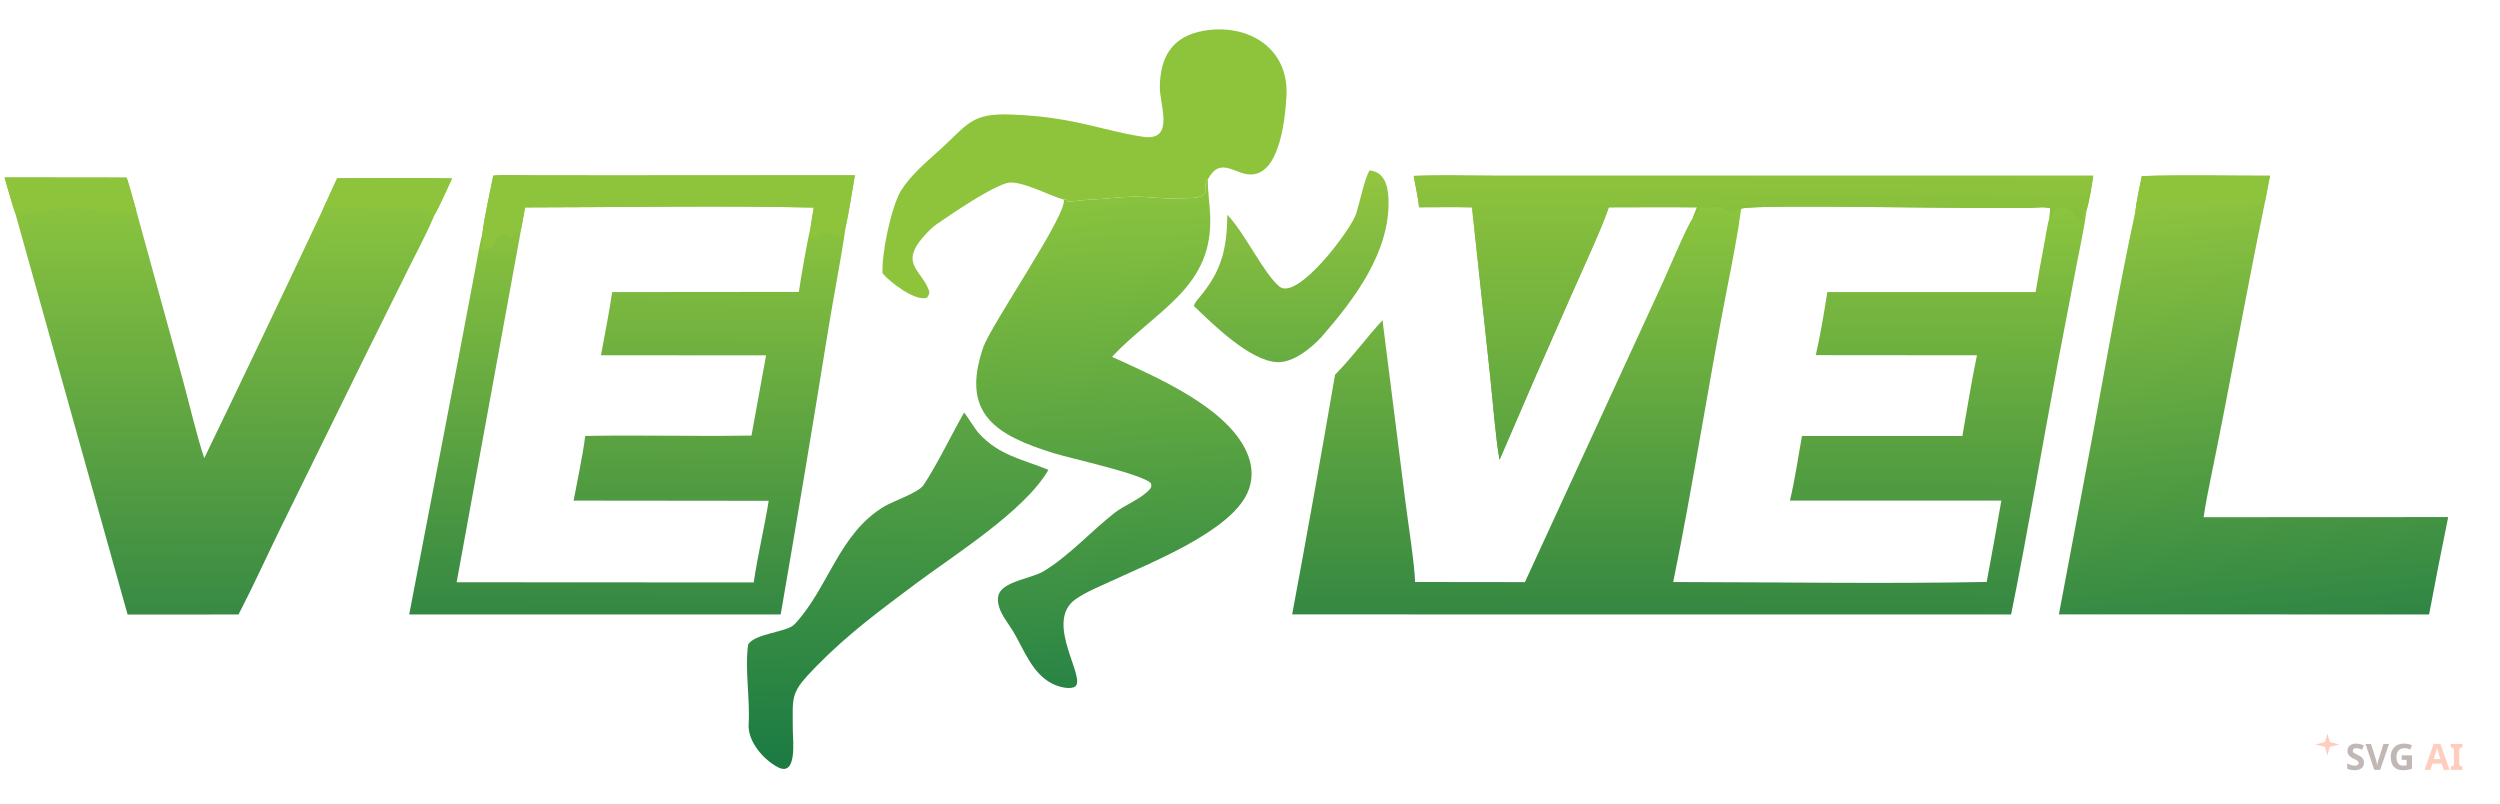
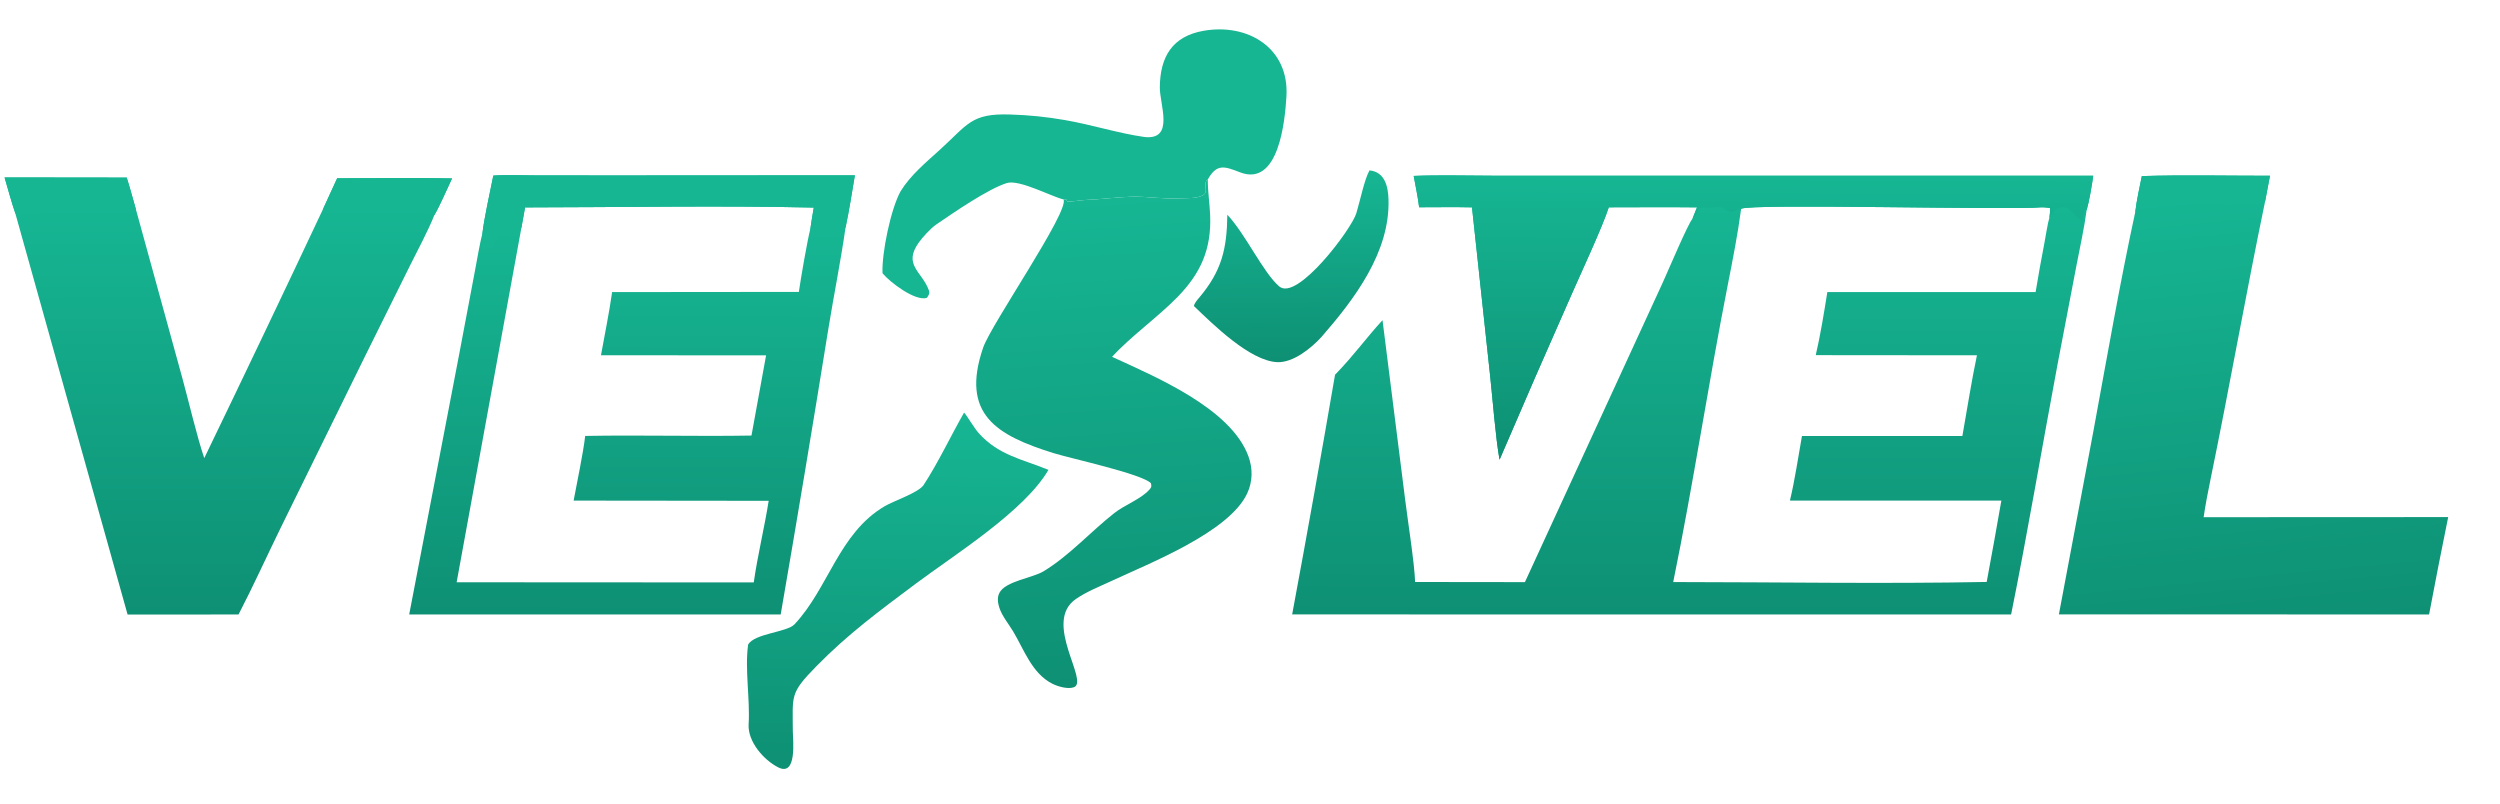
<svg xmlns="http://www.w3.org/2000/svg" version="1.1" style="display: block;" viewBox="0 0 2048 658" width="1792" height="576" preserveAspectRatio="none">
  <defs>
    <linearGradient id="Gradient1" gradientUnits="userSpaceOnUse" x1="1058.32" y1="293.924" x2="1056.93" y2="141.613">
-       <stop class="stop0" offset="0" stop-opacity="1" stop-color="rgb(104,173,65)" />
-       <stop class="stop1" offset="1" stop-opacity="1" stop-color="rgb(147,197,63)" />
+       <stop class="stop0" offset="0" stop-opacity="1" stop-color="rgb(14,144,116)" />
+       <stop class="stop1" offset="1" stop-opacity="1" stop-color="rgb(22,182,147)" />
    </linearGradient>
    <linearGradient id="Gradient2" gradientUnits="userSpaceOnUse" x1="731.591" y1="627.317" x2="735.662" y2="341.227">
-       <stop class="stop0" offset="0" stop-opacity="1" stop-color="rgb(27,123,67)" />
-       <stop class="stop1" offset="1" stop-opacity="1" stop-color="rgb(91,164,67)" />
+       <stop class="stop0" offset="0" stop-opacity="1" stop-color="rgb(14,144,116)" />
+       <stop class="stop1" offset="1" stop-opacity="1" stop-color="rgb(22,182,147)" />
    </linearGradient>
    <linearGradient id="Gradient3" gradientUnits="userSpaceOnUse" x1="899.01" y1="162.325" x2="925.684" y2="557.784">
-       <stop class="stop0" offset="0" stop-opacity="1" stop-color="rgb(137,195,62)" />
-       <stop class="stop1" offset="1" stop-opacity="1" stop-color="rgb(41,132,69)" />
+       <stop class="stop0" offset="0" stop-opacity="1" stop-color="rgb(22,182,147)" />
+       <stop class="stop1" offset="1" stop-opacity="1" stop-color="rgb(14,144,116)" />
    </linearGradient>
    <linearGradient id="Gradient4" gradientUnits="userSpaceOnUse" x1="1815.82" y1="159.262" x2="1850.46" y2="514.32">
-       <stop class="stop0" offset="0" stop-opacity="1" stop-color="rgb(142,196,63)" />
-       <stop class="stop1" offset="1" stop-opacity="1" stop-color="rgb(47,134,68)" />
+       <stop class="stop0" offset="0" stop-opacity="1" stop-color="rgb(22,182,147)" />
+       <stop class="stop1" offset="1" stop-opacity="1" stop-color="rgb(14,144,116)" />
    </linearGradient>
    <linearGradient id="Gradient5" gradientUnits="userSpaceOnUse" x1="183.987" y1="169.142" x2="184.529" y2="501.014">
-       <stop class="stop0" offset="0" stop-opacity="1" stop-color="rgb(138,195,62)" />
-       <stop class="stop1" offset="1" stop-opacity="1" stop-color="rgb(56,138,68)" />
+       <stop class="stop0" offset="0" stop-opacity="1" stop-color="rgb(22,182,147)" />
+       <stop class="stop1" offset="1" stop-opacity="1" stop-color="rgb(14,144,116)" />
    </linearGradient>
    <linearGradient id="Gradient6" gradientUnits="userSpaceOnUse" x1="513.752" y1="188.426" x2="512.266" y2="501.827">
-       <stop class="stop0" offset="0" stop-opacity="1" stop-color="rgb(138,194,62)" />
-       <stop class="stop1" offset="1" stop-opacity="1" stop-color="rgb(52,136,67)" />
+       <stop class="stop0" offset="0" stop-opacity="1" stop-color="rgb(22,182,147)" />
+       <stop class="stop1" offset="1" stop-opacity="1" stop-color="rgb(14,144,116)" />
    </linearGradient>
    <linearGradient id="Gradient7" gradientUnits="userSpaceOnUse" x1="1436.01" y1="143.96" x2="1435.14" y2="372.779">
-       <stop class="stop0" offset="0" stop-opacity="1" stop-color="rgb(142,195,60)" />
-       <stop class="stop1" offset="1" stop-opacity="1" stop-color="rgb(90,163,65)" />
+       <stop class="stop0" offset="0" stop-opacity="1" stop-color="rgb(22,182,147)" />
+       <stop class="stop1" offset="1" stop-opacity="1" stop-color="rgb(14,144,116)" />
    </linearGradient>
    <linearGradient id="Gradient8" gradientUnits="userSpaceOnUse" x1="1382.76" y1="501.47" x2="1383.25" y2="168.962">
-       <stop class="stop0" offset="0" stop-opacity="1" stop-color="rgb(53,136,66)" />
-       <stop class="stop1" offset="1" stop-opacity="1" stop-color="rgb(140,197,62)" />
+       <stop class="stop0" offset="0" stop-opacity="1" stop-color="rgb(14,144,116)" />
+       <stop class="stop1" offset="1" stop-opacity="1" stop-color="rgb(22,182,147)" />
    </linearGradient>
  </defs>
  <path transform="translate(0,0)" fill="url(#Gradient8)" d="M 1158.1 144.058 C 1178.73 143.175 1204.42 143.88 1225.53 143.898 L 1349.07 143.915 L 1714.77 143.91 C 1713.72 151.481 1711.51 164.887 1709.39 171.975 C 1707.6 185.768 1703.75 203.353 1701.06 217.295 L 1685.54 298.376 C 1672.84 365.973 1661.1 435.933 1647.5 503.172 L 1058.54 503.116 C 1070.71 437.784 1082.42 372.367 1093.66 306.87 C 1109.64 290.433 1118.9 277.003 1132.56 262.189 L 1151.16 409.595 C 1153.15 425.724 1158.82 461.661 1159.25 476.56 L 1249.21 476.67 L 1362.22 231.179 C 1365.6 223.902 1382.86 182.99 1386.4 179.265 L 1390.2 169.792 C 1366.23 169.521 1341.91 169.743 1317.92 169.756 C 1312.4 186.563 1295.53 222.665 1287.83 240.21 C 1267.75 285.501 1247.95 330.915 1228.43 376.451 C 1225.16 358.145 1222.8 327.088 1220.73 307.846 L 1205.86 169.782 C 1191.85 169.451 1176.63 169.721 1162.54 169.713 C 1161.82 162.789 1159.39 151.242 1158.1 144.058 z M 1627.5 476.526 C 1631.64 454.352 1635.64 432.155 1639.51 409.935 L 1466.31 409.885 C 1470.35 393.212 1473.09 374.097 1476.17 357.008 L 1607.58 357 C 1611.38 335.851 1615.1 311.675 1619.51 290.93 L 1487.46 290.816 C 1491.16 275.102 1494.4 255.299 1496.95 239.163 L 1667.57 239.162 C 1669.81 225.618 1672.23 212.105 1674.84 198.628 C 1675.6 194.545 1677.69 181.616 1678.84 178.357 C 1679.31 175.128 1679.45 173.65 1679.39 170.391 C 1677.85 170.017 1673.3 169.614 1671.93 169.766 C 1650.02 172.207 1433.37 166.45 1426.34 170.976 C 1423.69 191.205 1419.38 213.074 1415.41 233.208 C 1399.48 313.904 1387.2 396.135 1370.69 476.608 C 1455 476.658 1543.61 478.156 1627.5 476.526 z" />
  <path transform="translate(0,0)" fill="url(#Gradient7)" d="M 1158.1 144.058 C 1178.73 143.175 1204.42 143.88 1225.53 143.898 L 1349.07 143.915 L 1714.77 143.91 C 1713.72 151.481 1711.51 164.887 1709.39 171.975 L 1707.77 171.86 C 1706.76 175.255 1706.53 176.092 1706.43 179.607 L 1705.17 180.122 C 1698.21 177.13 1695.84 167.411 1687.4 170.131 C 1681.5 172.036 1681.53 175.217 1678.84 178.357 C 1679.31 175.128 1679.45 173.65 1679.39 170.391 C 1677.85 170.017 1673.3 169.614 1671.93 169.766 C 1650.02 172.207 1433.37 166.45 1426.34 170.976 C 1422.19 171.375 1422.07 173.226 1418.92 173.554 C 1415.93 173.864 1412.42 170.494 1409.7 169.628 C 1404.91 169.439 1397.46 170.003 1392.59 170.248 C 1390.75 173.903 1389.67 176.797 1386.4 179.265 L 1390.2 169.792 C 1366.23 169.521 1341.91 169.743 1317.92 169.756 C 1312.4 186.563 1295.53 222.665 1287.83 240.21 C 1267.75 285.501 1247.95 330.915 1228.43 376.451 C 1225.16 358.145 1222.8 327.088 1220.73 307.846 L 1205.86 169.782 C 1191.85 169.451 1176.63 169.721 1162.54 169.713 C 1161.82 162.789 1159.39 151.242 1158.1 144.058 z" />
  <path transform="translate(0,0)" fill="url(#Gradient6)" d="M 404.135 143.777 C 413.76 143.031 428.958 143.592 439.123 143.619 L 502.489 143.669 L 700.31 143.549 C 697.927 157.434 695.621 172.603 692.683 186.29 C 688.716 213.812 682.91 242.563 678.435 270.209 C 665.921 347.936 652.955 425.589 639.539 503.166 L 335.206 503.173 L 376.093 290.47 L 389.088 221.734 C 390.389 214.983 393.286 197.772 395.12 191.675 C 396.574 178.787 401.448 157.309 404.135 143.777 z M 430.135 169.829 L 427.119 186.53 L 374.079 476.783 L 617.474 476.92 C 620.611 454.908 626.183 432.223 629.712 410.086 L 469.916 409.913 C 472.756 394.506 477.626 371.968 479.388 356.962 C 524.642 356.114 570.375 357.45 615.615 356.65 L 627.578 290.971 L 492.316 290.905 C 495.303 274.411 499.145 255.593 501.451 239.175 L 654.42 239.029 C 656.009 228.034 661.183 197.74 663.935 186.908 C 664.733 181.243 665.643 175.594 666.664 169.965 C 590.042 168.189 507.218 169.77 430.135 169.829 z" />
-   <path transform="translate(0,0)" fill="rgb(141,196,59)" d="M 404.135 143.777 C 413.76 143.031 428.958 143.592 439.123 143.619 L 502.489 143.669 L 700.31 143.549 C 697.927 157.434 695.621 172.603 692.683 186.29 L 690.811 186.791 C 690.267 189.153 689.821 190.794 689.72 193.233 C 683.915 193.6 680.558 190.492 675.252 190.187 C 672.945 190.054 666.272 196.015 664.374 194.552 L 663.935 186.908 C 664.733 181.243 665.643 175.594 666.664 169.965 C 590.042 168.189 507.218 169.77 430.135 169.829 L 427.119 186.53 C 421.796 189.105 422.613 192.706 418.018 194.352 C 412.966 191.658 415.136 190.891 410.403 191.382 C 406.021 193.609 405.73 199.678 402.663 202.619 C 401.432 203.8 398.505 203.072 394.793 204.963 C 393.824 200.025 397.112 198.204 395.12 191.675 C 396.574 178.787 401.448 157.309 404.135 143.777 z" />
+   <path transform="translate(0,0)" fill="rgb(22,182,147)" d="M 404.135 143.777 C 413.76 143.031 428.958 143.592 439.123 143.619 L 502.489 143.669 L 700.31 143.549 C 697.927 157.434 695.621 172.603 692.683 186.29 L 690.811 186.791 C 690.267 189.153 689.821 190.794 689.72 193.233 C 683.915 193.6 680.558 190.492 675.252 190.187 C 672.945 190.054 666.272 196.015 664.374 194.552 L 663.935 186.908 C 664.733 181.243 665.643 175.594 666.664 169.965 C 590.042 168.189 507.218 169.77 430.135 169.829 L 427.119 186.53 C 421.796 189.105 422.613 192.706 418.018 194.352 C 412.966 191.658 415.136 190.891 410.403 191.382 C 406.021 193.609 405.73 199.678 402.663 202.619 C 401.432 203.8 398.505 203.072 394.793 204.963 C 393.824 200.025 397.112 198.204 395.12 191.675 C 396.574 178.787 401.448 157.309 404.135 143.777 z" />
  <path transform="translate(0,0)" fill="url(#Gradient5)" d="M 3.738 145.293 L 103.798 145.42 C 106.41 153.509 108.886 162.923 111.27 171.179 L 149.398 309.698 C 154.391 327.873 161.534 358.268 167.329 375.13 C 200.126 307.285 232.576 239.273 264.677 171.095 L 276.205 145.983 C 306.852 145.991 339.86 145.373 370.31 146.089 C 366.473 154.245 360.101 168.898 355.777 176.218 C 351.41 187.532 341.3 206.595 335.668 217.888 L 299.304 291.172 L 229.826 432.427 C 218.675 455.175 206.952 480.994 195.403 503.178 L 104.518 503.189 L 12.545 174.668 C 9.425 165.583 6.484 154.625 3.738 145.293 z" />
-   <path transform="translate(0,0)" fill="rgb(141,196,59)" d="M 3.738 145.293 L 103.798 145.42 C 106.41 153.509 108.886 162.923 111.27 171.179 L 109.451 173.308 C 85.965 174.3 62.761 168.286 37.772 172.388 C 31.548 173.409 22.606 177.393 18.673 174.404 L 16.396 177.075 L 12.545 174.668 C 9.425 165.583 6.484 154.625 3.738 145.293 z" />
-   <path transform="translate(0,0)" fill="rgb(141,196,59)" d="M 276.205 145.983 C 306.852 145.991 339.86 145.373 370.31 146.089 C 366.473 154.245 360.101 168.898 355.777 176.218 C 353.801 175.36 348.373 171.71 346.882 171.657 C 331.681 171.066 316.396 171.494 301.192 171.204 C 287.63 170.945 278.214 168.068 264.677 171.095 L 276.205 145.983 z" />
+   <path transform="translate(0,0)" fill="rgb(22,182,147)" d="M 3.738 145.293 L 103.798 145.42 C 106.41 153.509 108.886 162.923 111.27 171.179 L 109.451 173.308 C 85.965 174.3 62.761 168.286 37.772 172.388 C 31.548 173.409 22.606 177.393 18.673 174.404 L 16.396 177.075 L 12.545 174.668 C 9.425 165.583 6.484 154.625 3.738 145.293 z" />
+   <path transform="translate(0,0)" fill="rgb(22,182,147)" d="M 276.205 145.983 C 306.852 145.991 339.86 145.373 370.31 146.089 C 366.473 154.245 360.101 168.898 355.777 176.218 C 353.801 175.36 348.373 171.71 346.882 171.657 C 331.681 171.066 316.396 171.494 301.192 171.204 C 287.63 170.945 278.214 168.068 264.677 171.095 L 276.205 145.983 z" />
  <path transform="translate(0,0)" fill="url(#Gradient4)" d="M 1754.59 144.2 C 1787.9 143.109 1825.89 143.952 1859.56 143.921 L 1855.61 164.73 C 1839.86 240.489 1826.44 316.96 1810.81 392.776 C 1808.78 402.621 1806.65 413.562 1805.22 423.507 L 2005.56 423.405 C 2000.14 449.942 1994.92 476.519 1989.9 503.135 L 1686.64 503.111 L 1715.01 352.501 C 1725.67 294.706 1736.8 230.744 1749.21 173.563 C 1750.3 164.181 1752.69 153.574 1754.59 144.2 z" />
-   <path transform="translate(0,0)" fill="rgb(141,196,59)" d="M 1754.59 144.2 C 1787.9 143.109 1825.89 143.952 1859.56 143.921 L 1855.61 164.73 C 1849.77 169.364 1848.06 166.472 1841.23 167.104 C 1814.13 169.615 1787.65 163.796 1760.58 165.062 C 1752.92 165.421 1751.59 173.468 1749.21 173.563 C 1750.3 164.181 1752.69 153.574 1754.59 144.2 z" />
+   <path transform="translate(0,0)" fill="rgb(22,182,147)" d="M 1754.59 144.2 C 1787.9 143.109 1825.89 143.952 1859.56 143.921 L 1855.61 164.73 C 1849.77 169.364 1848.06 166.472 1841.23 167.104 C 1814.13 169.615 1787.65 163.796 1760.58 165.062 C 1752.92 165.421 1751.59 173.468 1749.21 173.563 C 1750.3 164.181 1752.69 153.574 1754.59 144.2 z" />
  <path transform="translate(0,0)" fill="url(#Gradient3)" d="M 871.274 163.331 L 873.318 163.125 L 874.325 165.037 C 877.726 165.249 885.621 163.885 889.546 163.724 C 901.593 163.229 914.82 161.503 926.753 161.078 C 938.903 160.646 953.654 163.259 966.469 162.42 C 972.426 162.125 980.098 162.773 985.429 159.91 C 990.743 157.058 984.734 150.1 989.416 147.013 C 989.436 157.411 990.943 166.001 991.356 176.203 C 992.48 203.988 983.686 223.641 964.678 243.156 C 948.573 259.691 925.952 275.725 911.013 292.204 C 946.252 308.411 1008.22 334.241 1022.67 373.547 C 1026.37 383.612 1026.26 394.183 1021.73 403.96 C 1007.07 435.652 941.83 461.129 910.404 475.784 C 900.717 480.301 890.201 484.424 881.386 490.473 C 853.756 509.433 892.687 558.142 879.67 562.764 C 874.659 564.543 866.471 562.108 861.925 559.783 C 845.369 551.316 838.972 532.073 829.982 517.049 C 826.269 510.843 820.872 504.469 818.645 497.564 C 817.389 493.672 816.75 489.242 818.728 485.454 C 823.793 475.75 845.628 473.415 854.977 467.745 C 875.993 454.998 893.582 435.229 912.922 420.064 C 921.386 413.427 934.484 408.746 941.469 401.069 C 943.372 398.977 943.483 398.219 942.807 395.638 C 935.067 387.928 877.483 375.534 862.913 370.989 C 816.541 356.522 786.631 339.276 805.409 284.61 C 811.96 265.538 875.945 173.29 871.274 163.331 z" />
-   <path transform="translate(0,0)" fill="rgb(141,196,59)" d="M 722.957 223.756 C 722.19 207.696 729.664 171.084 737.84 156.499 C 745.747 143.662 758.456 133.022 769.543 123.006 C 792.977 101.835 795.38 92.666 827.59 93.764 C 842.581 94.187 857.522 95.703 872.292 98.302 C 894.404 102.086 915.832 109.1 937.619 112.193 C 962.562 114.881 949.858 85.214 950.127 71.337 C 950.4 46.484 960.332 29.715 985.979 25.215 C 1022.3 18.842 1056.22 39.294 1053.85 78.963 C 1052.66 99.034 1047.55 153.321 1015.85 141.106 C 1003.31 136.271 996.802 133.618 989.416 147.013 C 984.734 150.1 990.743 157.058 985.429 159.91 C 980.098 162.773 972.426 162.125 966.469 162.42 C 953.654 163.259 938.903 160.646 926.753 161.078 C 914.82 161.503 901.593 163.229 889.546 163.724 C 885.621 163.885 877.726 165.249 874.325 165.037 L 873.318 163.125 L 871.274 163.331 C 860.663 160.704 835.033 146.79 824.834 149.887 C 809.687 154.487 780.957 174.275 767.222 183.651 C 762.171 187.098 755.624 194.48 752.699 198.563 C 739.426 217.093 755.546 222.404 761.048 238.022 C 761.812 240.192 760.619 242.081 759.337 243.814 C 750.061 247.15 728.783 230.95 722.957 223.756 z" />
+   <path transform="translate(0,0)" fill="rgb(22,182,147)" d="M 722.957 223.756 C 722.19 207.696 729.664 171.084 737.84 156.499 C 745.747 143.662 758.456 133.022 769.543 123.006 C 792.977 101.835 795.38 92.666 827.59 93.764 C 842.581 94.187 857.522 95.703 872.292 98.302 C 894.404 102.086 915.832 109.1 937.619 112.193 C 962.562 114.881 949.858 85.214 950.127 71.337 C 950.4 46.484 960.332 29.715 985.979 25.215 C 1022.3 18.842 1056.22 39.294 1053.85 78.963 C 1052.66 99.034 1047.55 153.321 1015.85 141.106 C 1003.31 136.271 996.802 133.618 989.416 147.013 C 984.734 150.1 990.743 157.058 985.429 159.91 C 980.098 162.773 972.426 162.125 966.469 162.42 C 953.654 163.259 938.903 160.646 926.753 161.078 C 914.82 161.503 901.593 163.229 889.546 163.724 C 885.621 163.885 877.726 165.249 874.325 165.037 L 873.318 163.125 L 871.274 163.331 C 860.663 160.704 835.033 146.79 824.834 149.887 C 809.687 154.487 780.957 174.275 767.222 183.651 C 762.171 187.098 755.624 194.48 752.699 198.563 C 739.426 217.093 755.546 222.404 761.048 238.022 C 761.812 240.192 760.619 242.081 759.337 243.814 C 750.061 247.15 728.783 230.95 722.957 223.756 z" />
  <path transform="translate(0,0)" fill="url(#Gradient2)" d="M 789.781 337.817 C 792.302 340.525 798.067 350.626 802.091 355.03 C 818.586 373.082 837.602 375.957 858.888 384.747 C 839.179 418.688 781.482 454.515 749.943 478.128 C 720.685 500.034 694.802 519.009 668.771 545.554 C 646.898 567.859 649.412 569.131 649.482 598.75 C 649.58 606.001 653.065 636.294 637.422 628.307 C 625.583 622.262 612.402 607.218 613.28 593.008 C 614.525 572.02 610.048 548.171 612.861 527.856 C 617.958 518.654 644.709 517.771 650.868 511.212 C 678.799 481.466 687.096 436.762 724.567 414.603 C 732.332 410.011 752.473 403.423 756.618 397.135 C 768.236 379.51 779.267 356.229 789.781 337.817 z" />
  <path transform="translate(0,0)" fill="url(#Gradient1)" d="M 1121.91 139.521 C 1134.34 140.776 1137.11 152.428 1137.46 163.139 C 1138.88 206.258 1109.69 244.777 1082.79 275.651 C 1074.48 284.881 1059.42 297.125 1046.31 296.551 C 1023.88 295.569 993.364 265.268 978.105 250.654 C 978.157 248.6 980.886 245.498 982.24 243.901 C 1000.87 221.941 1005.08 203.776 1005.43 175.84 C 1020.41 191.746 1034.78 223.267 1047.95 234.534 C 1062.55 247.018 1107.17 187.691 1111.13 174.569 C 1114.08 164.803 1117.79 146.836 1121.74 139.82 L 1121.91 139.521 z" />
-   <g class="svgai-watermark" opacity="0.35" pointer-events="none">
-     <g transform="translate(1896.7, 600.7) scale(0.9895)">
-       <path d="m10 0 2 7 8 2-8 2-2 7-2-7-8-2 8-2Z" fill="#FF7043" />
-       <text x="25" y="30" font-family="Montserrat,sans-serif" font-weight="700" font-size="30" fill="#4E342E">SVG<tspan dx="8" fill="#FF7043">AI</tspan>
-       </text>
-     </g>
-   </g>
</svg>
